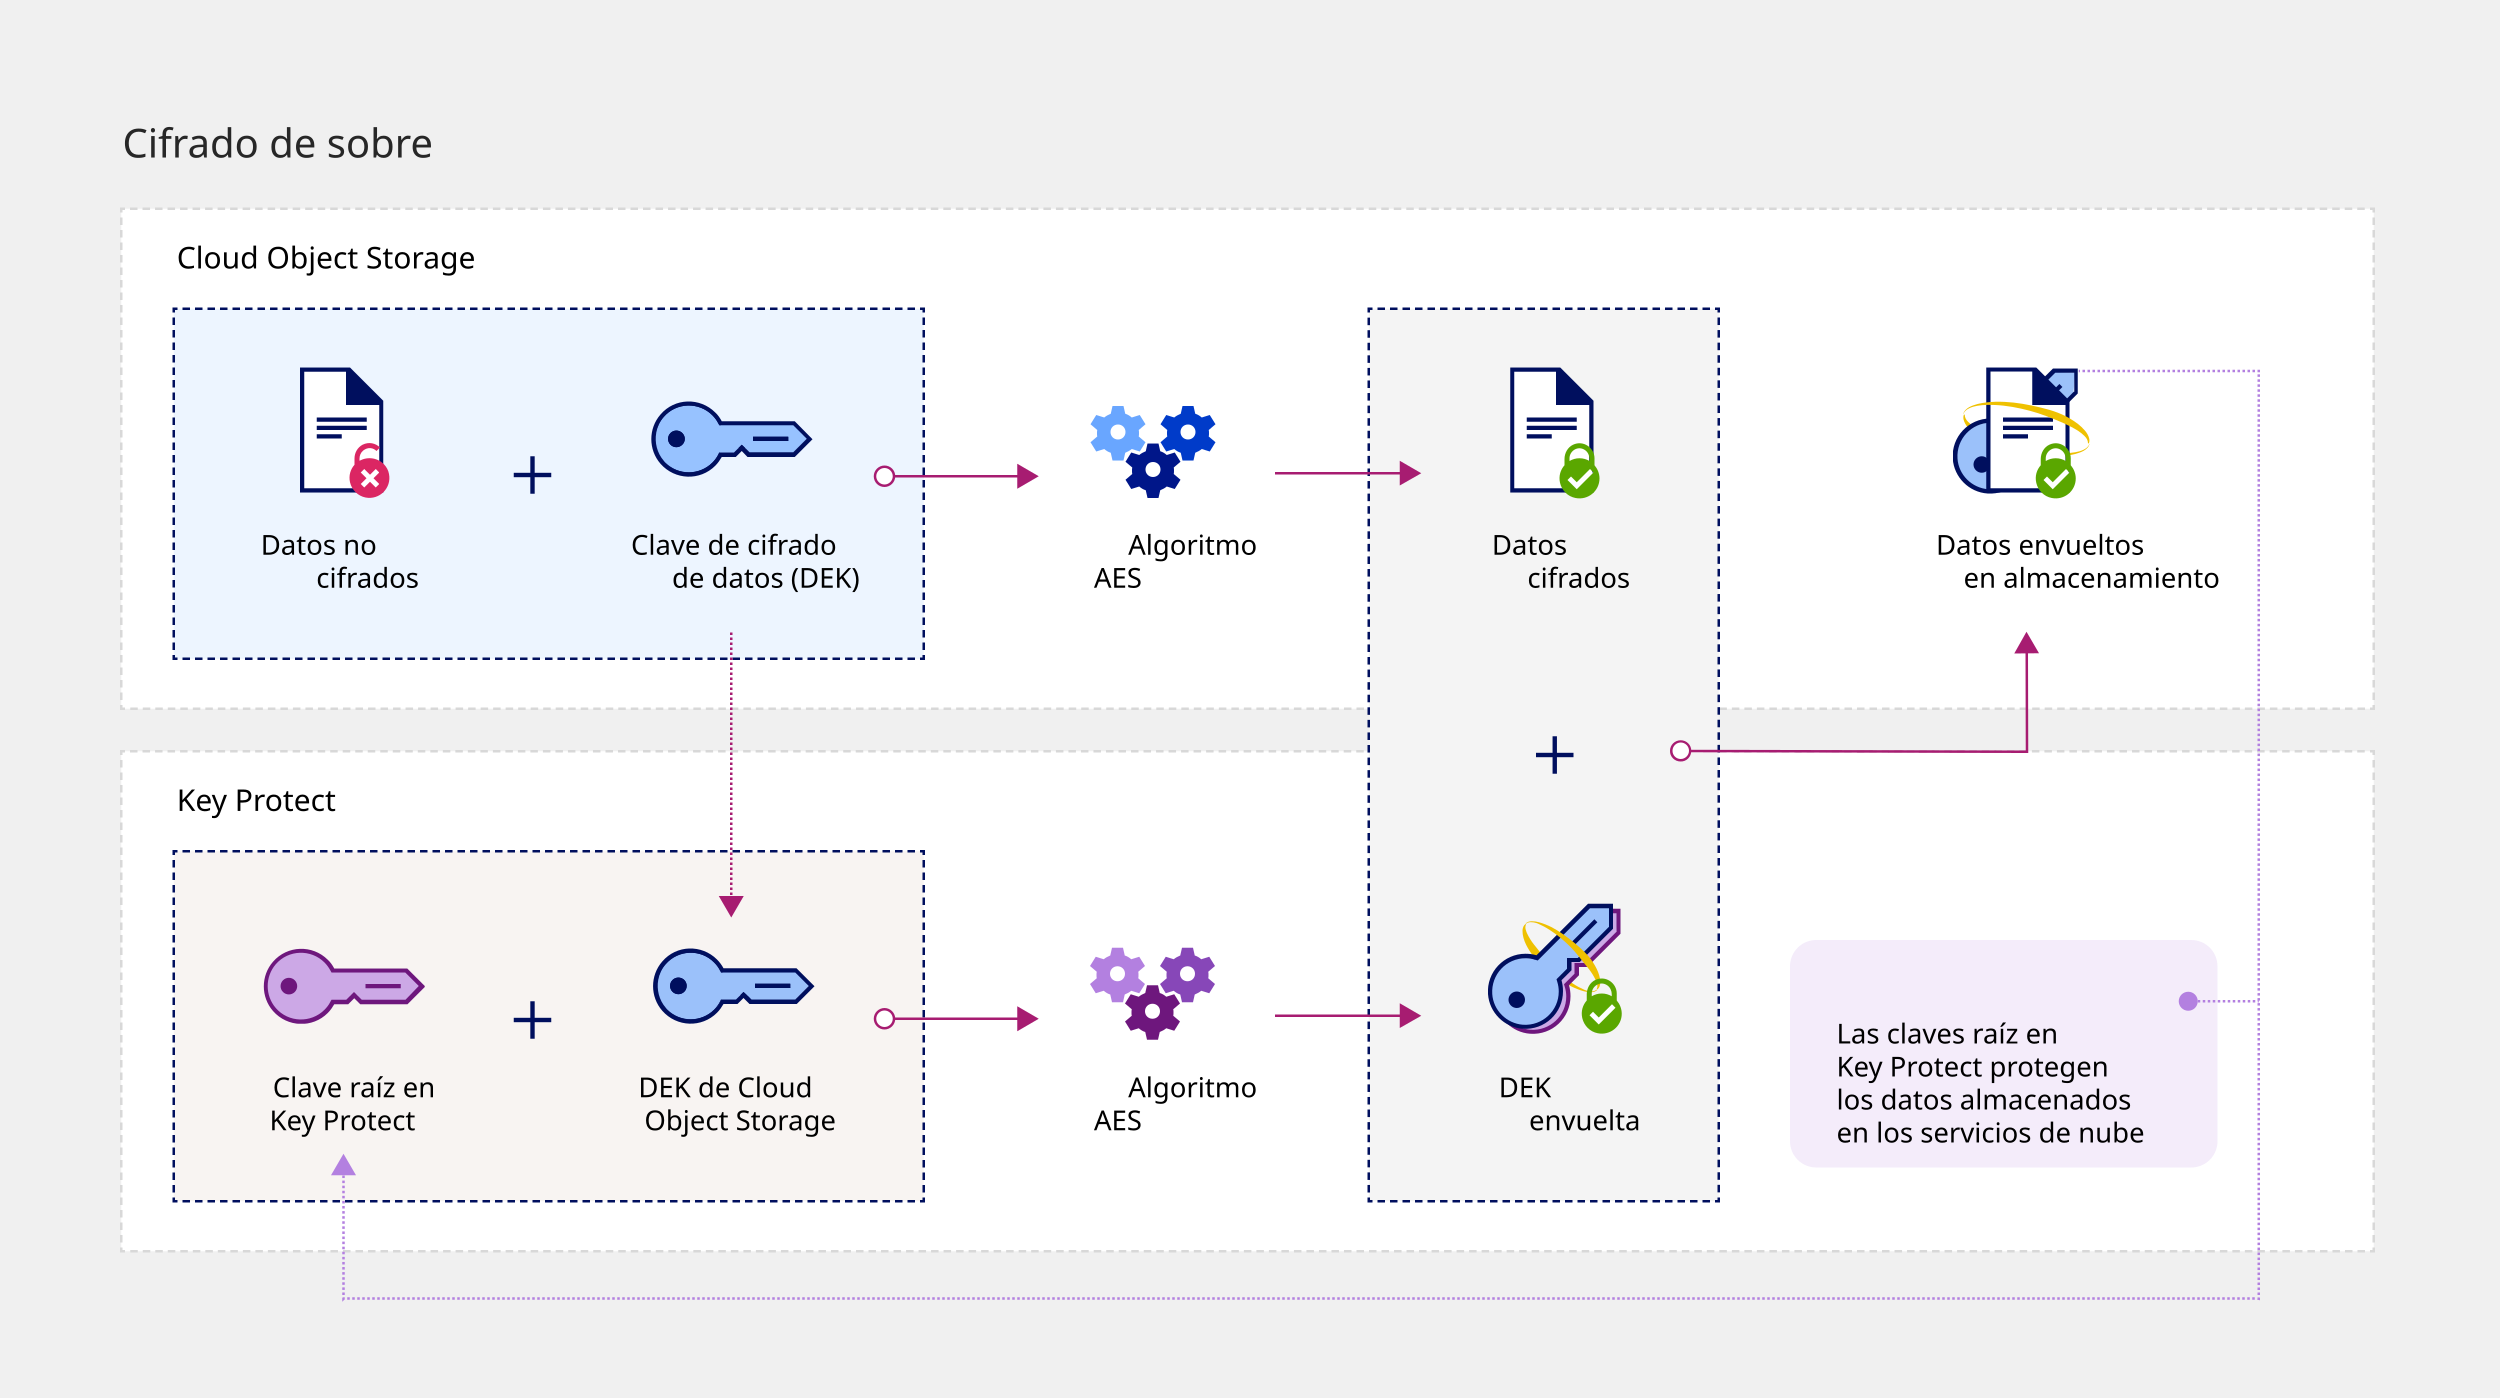
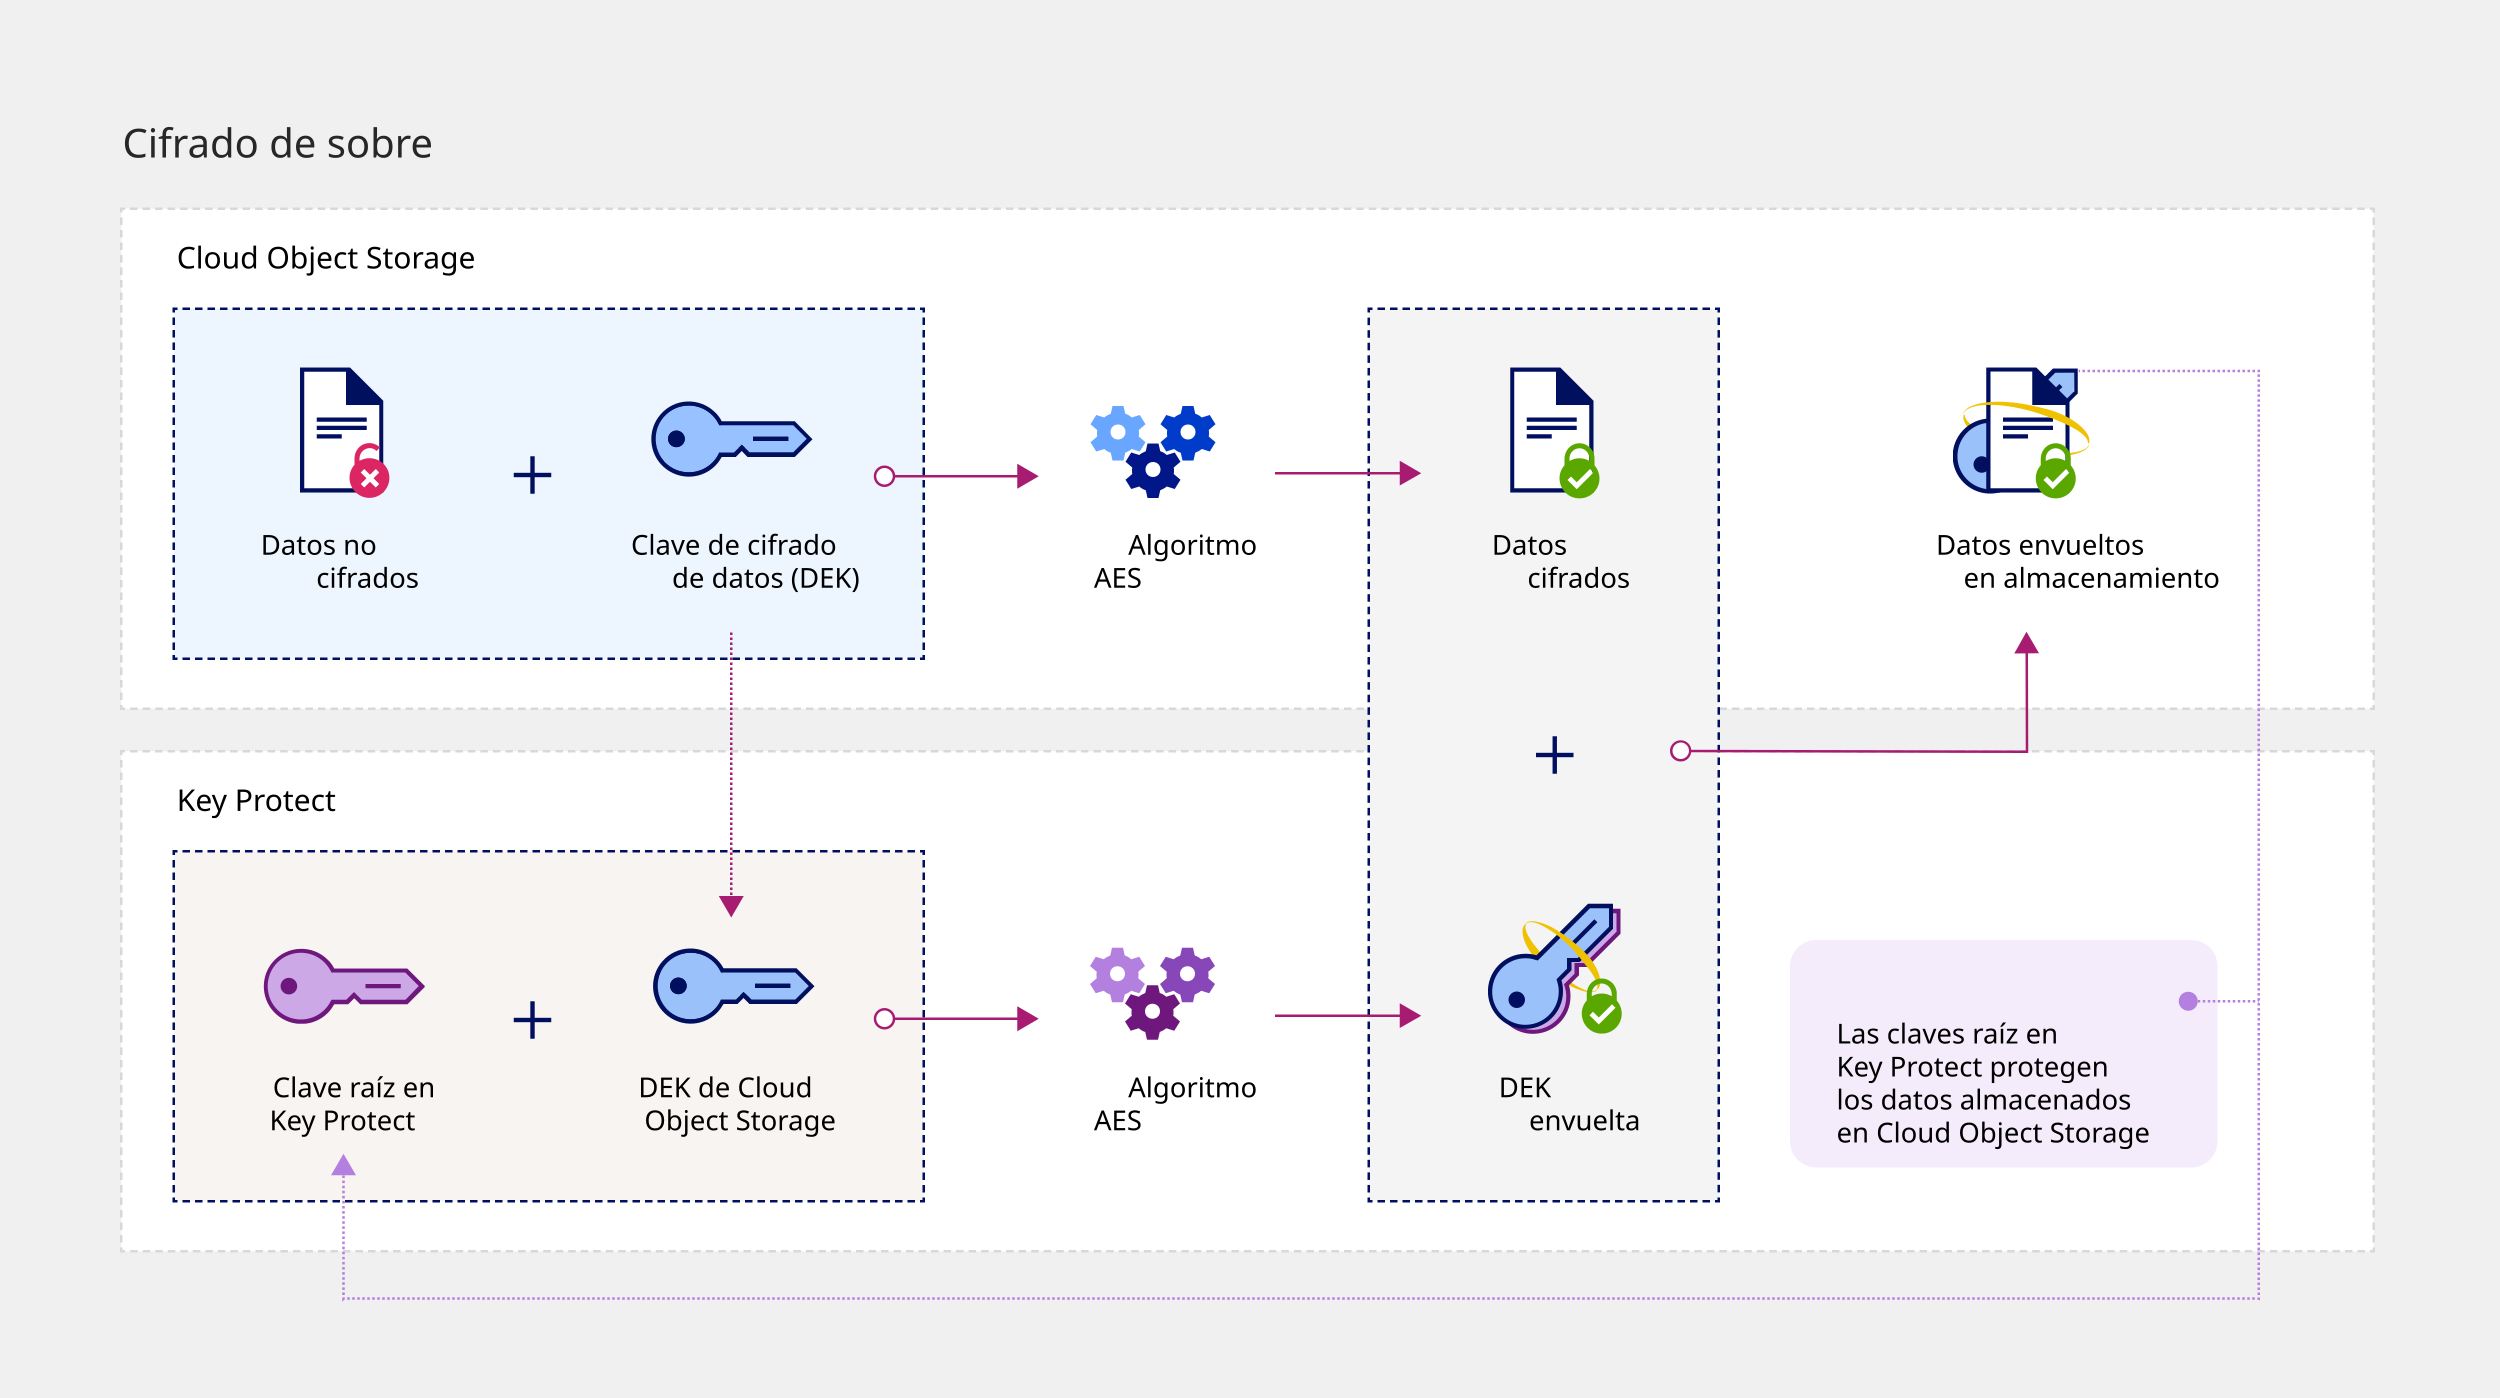
<svg xmlns="http://www.w3.org/2000/svg" xmlns:xlink="http://www.w3.org/1999/xlink" viewBox="0 0 1000 559">
  <style>.st0{fill:#fff}.st1,.st2{stroke:#d8d8d8}.st1{fill:none;stroke-miterlimit:10}.st2{stroke-dasharray:3.003,2.002}.st2,.st3,.st5,.st6,.st9{fill:none;stroke-miterlimit:10}.st3{stroke-dasharray:3,2;stroke:#d8d8d8}.st5,.st6,.st9{stroke:#000f5e}.st6,.st9{stroke-dasharray:3,2}.st9{stroke-dasharray:3.017,2.011}.st11{clip-path:url(#SVGID_2_);fill:#000f5e}.st18{clip-path:url(#SVGID_10_);fill:#6e177d}.st20{clip-path:url(#SVGID_14_);fill:#000f5e}.st25,.st28,.st29{clip-path:url(#SVGID_20_)}.st28,.st29{fill:#000f5e}.st29{clip-path:url(#SVGID_26_)}.st31{clip-path:url(#SVGID_28_)}.st35{clip-path:url(#SVGID_34_)}.st46{fill:#a71c71}.st47{fill:none;stroke:#a71c71;stroke-miterlimit:10}.st52,.st55,.st56{clip-path:url(#SVGID_50_)}.st55,.st56{fill:#000f5e}.st56{clip-path:url(#SVGID_56_)}.st58{clip-path:url(#SVGID_58_)}.st62,.st64,.st66{clip-path:url(#SVGID_66_);fill:#efc100}.st64,.st66{fill:#6e177d}.st66{fill:#000f5e}.st70,.st72,.st73{clip-path:url(#SVGID_70_);fill:#efc100}.st72,.st73{fill:#000f5e}.st73{fill:#fff}.st75,.st79{fill:none;stroke:#b380e0;stroke-miterlimit:10}.st79{stroke-dasharray:1,1}.st80{fill:#b380e0}.st83{font-family:'IBMPlexSans'}.st84{font-size:11px}.st85{font-family:'IBMPlexSans-SemiBold'}.st86{font-size:12px}</style>
  <switch>
    <g>
      <g id="Visual">
        <path class="st0" d="M48.5 83.5h901v200h-901z" />
        <path class="st1" d="M949.5 282v1.5H948" />
        <path class="st2" d="M946 283.5H51" />
        <path class="st1" d="M50 283.5h-1.5V282" />
        <path class="st3" d="M48.5 280V86" />
        <path class="st1" d="M48.5 85v-1.5H50" />
        <path class="st2" d="M52 83.5h895" />
        <path class="st1" d="M948 83.5h1.5V85" />
        <path class="st3" d="M949.5 87v194" />
        <path class="st0" d="M48.5 300.5h901v200h-901z" />
        <path class="st1" d="M949.5 499v1.5H948" />
        <path class="st2" d="M946 500.5H51" />
        <path class="st1" d="M50 500.5h-1.5V499" />
        <path class="st3" d="M48.5 497V303" />
        <path class="st1" d="M48.5 302v-1.5H50" />
        <path class="st2" d="M52 300.5h895" />
        <path class="st1" d="M948 300.5h1.5v1.5" />
        <path class="st3" d="M949.5 304v194" />
        <path fill="#edf5ff" d="M69.5 123.5h300v140h-300z" />
        <path class="st5" d="M369.5 262v1.5H368" />
        <path class="st6" d="M366 263.5H72" />
        <path class="st5" d="M71 263.5h-1.5V262" />
        <path class="st6" d="M69.5 260V126" />
        <path class="st5" d="M69.5 125v-1.5H71" />
        <path class="st6" d="M73 123.5h294" />
        <path class="st5" d="M368 123.5h1.5v1.5" />
        <path class="st6" d="M369.5 127v134" />
        <g>
          <path fill="#f8f4f2" d="M69.5 340.5h300v140h-300z" />
          <path class="st5" d="M369.5 479v1.5H368" />
          <path class="st6" d="M366 480.5H72" />
          <path class="st5" d="M71 480.5h-1.5V479" />
          <path class="st6" d="M69.5 477V343" />
          <path class="st5" d="M69.5 342v-1.5H71" />
          <path class="st6" d="M73 340.5h294" />
          <path class="st5" d="M368 340.5h1.5v1.5" />
          <path class="st6" d="M369.5 344v134" />
        </g>
        <g>
          <path fill="#f4f4f4" d="M547.5 123.5h140v357h-140z" />
          <path class="st5" d="M686 123.5h1.5v1.5" />
          <path class="st9" d="M687.5 127v351" />
          <path class="st5" d="M687.5 479v1.5H686" />
          <path class="st6" d="M684 480.5H550" />
          <path class="st5" d="M549 480.5h-1.5V479" />
          <path class="st9" d="M547.5 477V126" />
          <path class="st5" d="M547.5 125v-1.5h1.5" />
          <path class="st6" d="M551 123.5h134" />
        </g>
        <g id="Artwork_11">
          <defs>
            <path id="SVGID_1_" d="M120 147h35.8v52.3H120z" />
          </defs>
          <clipPath id="SVGID_2_">
            <use xlink:href="#SVGID_1_" overflow="visible" />
          </clipPath>
          <path clip-path="url(#SVGID_2_)" fill="#fff" d="M138.4 160v-12h-17v48h31v-36z" />
          <path class="st11" d="M121.7 148.7h16.7V162h13.3v33.3h-30v-46.6zM120 147v50h33.3v-36.7L140 147h-20z" />
          <path class="st11" d="M126.7 167h20v1.7h-20zM126.7 170.3h20v1.7h-20zM126.7 173.7h10v1.7h-10z" />
          <g clip-path="url(#SVGID_2_)">
            <defs>
              <path id="SVGID_3_" d="M120 147h35.8v52.3H120z" />
            </defs>
            <clipPath id="SVGID_4_">
              <use xlink:href="#SVGID_3_" overflow="visible" />
            </clipPath>
            <path d="M149.7 183.5c-2.2-.5-4.2-.1-5.9.8v-.8c0-1.3.5-2.5 1.5-3.3 1.9-1.5 4-1.1 5.3.2l1.4-1.4c-1.7-1.7-4.4-2.4-7-1.1-2 1.1-3.2 3.2-3.2 5.5v2.5c-1.6 1.8-2.4 4.3-1.8 7 .7 3.1 3.2 5.5 6.2 6.1 5.6 1.1 10.5-3.8 9.4-9.4-.5-2.9-2.9-5.4-5.9-6.1m2 10.1l-1.4 1.4-2.3-2.3-2.3 2.3-1.4-1.4 2.3-2.3-2.3-2.3 1.4-1.4 2.3 2.3 2.3-2.3 1.4 1.4-2.3 2.3 2.3 2.3z" clip-path="url(#SVGID_4_)" fill="#db2663" />
          </g>
        </g>
        <g id="Artwork_23_1_">
          <defs>
            <path id="SVGID_5_" d="M105.4 379.5h64.5v30h-64.5z" />
          </defs>
          <clipPath id="SVGID_6_">
            <use xlink:href="#SVGID_5_" overflow="visible" />
          </clipPath>
          <g clip-path="url(#SVGID_6_)">
            <defs>
              <path id="SVGID_7_" d="M105.4 379.5h64.5v30h-64.5z" />
            </defs>
            <clipPath id="SVGID_8_">
              <use xlink:href="#SVGID_7_" overflow="visible" />
            </clipPath>
            <g clip-path="url(#SVGID_8_)">
              <defs>
                <path id="SVGID_9_" d="M105.4 379.5h64.5v30h-64.5z" />
              </defs>
              <clipPath id="SVGID_10_">
                <use xlink:href="#SVGID_9_" overflow="visible" />
              </clipPath>
              <g opacity=".65" clip-path="url(#SVGID_10_)">
                <defs>
                  <path id="SVGID_11_" d="M106.2 380.2h62v28h-62z" />
                </defs>
                <clipPath id="SVGID_12_">
                  <use xlink:href="#SVGID_11_" overflow="visible" />
                </clipPath>
                <path d="M162.2 388.2h-29.4c-2.2-4.7-7.1-8-12.6-8-7.7 0-14 6.3-14 14s6.3 14 14 14c5.6 0 10.4-3.3 12.6-8h7.4v-2h3v2h19l6-6-6-6z" clip-path="url(#SVGID_12_)" fill="#b380e0" />
              </g>
              <path class="st18" d="M162.9 387.4h-29.2c-.7-1.3-1.5-2.5-2.6-3.5-6.1-6.1-16.2-5.8-21.9.8-4.9 5.6-4.9 14.1 0 19.7 5.8 6.6 15.8 6.9 21.9.8 1.1-1.1 1.9-2.3 2.6-3.5h5.6l2.4-2.4 2.4 2.4H163l7.1-7.1-7.2-7.2zm-.7 12.5h-17.5l-1.9-1.9-1.2-1.2-1.2 1.2-1.9 1.9h-5.9l-.5.9c-.6 1.2-1.4 2.2-2.3 3.1-5.4 5.4-14.4 5.2-19.5-.7-4.3-5-4.3-12.5 0-17.5 5.1-5.9 14.1-6.1 19.5-.7.9.9 1.7 2 2.3 3.1l.5.9h29.5l5.4 5.4-5.3 5.5z" />
              <path class="st18" d="M117.9 392.1c1.3 1.3 1.3 3.4 0 4.7-1.3 1.3-3.4 1.3-4.7 0s-1.3-3.4 0-4.7 3.4-1.3 4.7 0M146.2 393.6h14.1v1.7h-14.1z" />
            </g>
          </g>
        </g>
        <g id="Artwork_12_1_">
          <defs>
            <path id="SVGID_13_" d="M604.1 147h35.8v52.3h-35.8z" />
          </defs>
          <clipPath id="SVGID_14_">
            <use xlink:href="#SVGID_13_" overflow="visible" />
          </clipPath>
          <path clip-path="url(#SVGID_14_)" fill="#fff" d="M636.4 160v36h-31v-48h18v12z" />
          <path class="st20" d="M605.7 148.7h16.7V162h13.3v33.3h-30v-46.6zm-1.6-1.7v50h33.3v-36.7L624.1 147h-20z" />
          <path class="st20" d="M610.7 167h20v1.7h-20zM610.7 170.3h20v1.7h-20zM610.7 173.7h10v1.7h-10z" />
          <g clip-path="url(#SVGID_14_)">
            <defs>
              <path id="SVGID_15_" d="M604.1 147h35.8v52.3h-35.8z" />
            </defs>
            <clipPath id="SVGID_16_">
              <use xlink:href="#SVGID_15_" overflow="visible" />
            </clipPath>
            <path d="M637.4 191c0 3.3-2.5 6-5.5 6s-5.5-2.7-5.5-6 2.5-6 5.5-6c3.1 0 5.5 2.7 5.5 6" clip-path="url(#SVGID_16_)" fill="#fff" />
            <path d="M637.8 183.3c0-4.1-4.4-7.4-8.6-5.4-2.1 1-3.4 3.3-3.4 5.7v2.5c-1.6 1.8-2.4 4.3-1.8 7 .7 3.1 3.1 5.5 6.2 6.1 5.1 1 9.6-2.9 9.6-7.8 0-2-.8-3.9-2-5.3v-2.8zm-10 0c0-2.9 3.4-5.3 6.3-3.2 1.1.8 1.7 2.2 1.7 3.5v.8c-1.2-.7-2.5-1.1-4-1.1s-2.8.4-4 1.1v-1.1zm2.9 12.4L627 192l1.4-1.4 2.3 2.3 5.3-5.3 1.4 1.4-6.7 6.7z" clip-path="url(#SVGID_16_)" fill="#5aa700" />
          </g>
        </g>
        <g id="Artwork_24_1_">
          <defs>
            <path id="SVGID_17_" d="M261.2 379.4h64.5v30h-64.5z" />
          </defs>
          <clipPath id="SVGID_18_">
            <use xlink:href="#SVGID_17_" overflow="visible" />
          </clipPath>
          <g clip-path="url(#SVGID_18_)">
            <defs>
              <path id="SVGID_19_" d="M261.2 379.4h64.5v30h-64.5z" />
            </defs>
            <clipPath id="SVGID_20_">
              <use xlink:href="#SVGID_19_" overflow="visible" />
            </clipPath>
            <g class="st25">
              <defs>
                <path id="SVGID_21_" d="M261.2 379.4h64.5v30h-64.5z" />
              </defs>
              <clipPath id="SVGID_22_">
                <use xlink:href="#SVGID_21_" overflow="visible" />
              </clipPath>
              <g opacity=".65" clip-path="url(#SVGID_22_)">
                <defs>
                  <path id="SVGID_23_" d="M261.9 380.1h62v28h-62z" />
                </defs>
                <clipPath id="SVGID_24_">
                  <use xlink:href="#SVGID_23_" overflow="visible" />
                </clipPath>
                <path d="M317.9 388.1h-29.4c-2.2-4.7-7.1-8-12.6-8-7.7 0-14 6.3-14 14s6.3 14 14 14c5.6 0 10.4-3.3 12.6-8h7.4v-2h3v2h19l6-6-6-6z" clip-path="url(#SVGID_24_)" fill="#69a6ff" />
              </g>
            </g>
            <path class="st28" d="M302 395.1h14.1v.1H302zM297.4 396.8l1.3 1.3h-2.6z" />
            <path class="st28" d="M302 393.5h14.1v1.7H302z" />
            <g class="st25">
              <defs>
                <path id="SVGID_25_" d="M261.2 379.4h64.5v30h-64.5z" />
              </defs>
              <clipPath id="SVGID_26_">
                <use xlink:href="#SVGID_25_" overflow="visible" />
              </clipPath>
              <path class="st29" d="M273.7 392c1.3 1.3 1.3 3.4 0 4.7a3.32 3.32 0 0 1-4.7 0 3.32 3.32 0 0 1 0-4.7c1.3-1.3 3.4-1.3 4.7 0" />
              <path class="st29" d="M266.1 385.7c-1.6 1.8-2.6 4-3 6.2 1-6.7 6.6-11.8 13.3-11.8 5.7 0 10.6 3.7 12.6 8.9h-.6l-.5-.9c-.6-1.2-1.4-2.2-2.3-3.1-5.4-5.5-14.4-5.2-19.5.7M288.7 399.8c0 .1-.1.2-.1.3-2.2 4.7-6.8 8-12.2 8-3.8 0-7.2-1.6-9.6-4.2 5.2 5.2 13.6 5.1 18.8 0 .9-.9 1.7-2 2.3-3.1l.3-.6.1-.3h.4z" />
              <path class="st29" d="M318.6 387.3h-29.2c-.7-1.3-1.6-2.5-2.6-3.5-6.1-6.1-16.2-5.9-21.9.8-4.9 5.6-4.9 14.1 0 19.7 5.8 6.6 15.8 6.9 21.9.8 1.1-1.1 1.9-2.3 2.6-3.5h5.6l2.4-2.4 2.4 2.4h18.9l7.1-7.1-7.2-7.2zm-21.2 9.5l-1.3 1.3-.1.1-1.6 1.6h-5.9l-.1.3-.3.6c-.6 1.2-1.4 2.2-2.3 3.1-5.2 5.2-13.6 5.2-18.8.1-.2-.2-.5-.5-.7-.8-2.7-3.1-3.7-7.3-3-11.2.4-2.2 1.4-4.4 3-6.2 5.1-5.9 14.1-6.1 19.5-.7.9.9 1.7 2 2.3 3.1l.5.9h29.5l2 2 3.4 3.4-3.4 3.4-2 2h-17.5l-1.5-1.5-1.7-1.5z" />
              <path class="st29" d="M273.7 396.7a3.32 3.32 0 0 1-4.7 0 3.32 3.32 0 0 1 0-4.7c1.3-1.3 3.4-1.3 4.7 0 1.3 1.3 1.3 3.4 0 4.7M302 393.5h14.1v1.7H302z" />
            </g>
          </g>
        </g>
        <g id="Artwork_10">
          <defs>
            <path id="SVGID_27_" d="M205.5 182.5h15v15h-15z" />
          </defs>
          <clipPath id="SVGID_28_">
            <use xlink:href="#SVGID_27_" overflow="visible" />
          </clipPath>
          <g class="st31">
            <defs>
              <path id="SVGID_29_" d="M205.5 182.5h15v15h-15z" />
            </defs>
            <clipPath id="SVGID_30_">
              <use xlink:href="#SVGID_29_" overflow="visible" />
            </clipPath>
            <path clip-path="url(#SVGID_30_)" fill="none" stroke="#000f5e" stroke-width="1.75" stroke-miterlimit="10" d="M205.5 190h15" />
          </g>
          <g class="st31">
            <defs>
              <path id="SVGID_31_" d="M205.5 182.5h15v15h-15z" />
            </defs>
            <clipPath id="SVGID_32_">
              <use xlink:href="#SVGID_31_" overflow="visible" />
            </clipPath>
            <path clip-path="url(#SVGID_32_)" fill="none" stroke="#000f5e" stroke-width="1.75" stroke-miterlimit="10" d="M213 197.5v-15" />
          </g>
        </g>
        <g id="Artwork_10_1_">
          <defs>
            <path id="SVGID_33_" d="M205.5 400.5h15v15h-15z" />
          </defs>
          <clipPath id="SVGID_34_">
            <use xlink:href="#SVGID_33_" overflow="visible" />
          </clipPath>
          <g class="st35">
            <defs>
              <path id="SVGID_35_" d="M205.5 400.5h15v15h-15z" />
            </defs>
            <clipPath id="SVGID_36_">
              <use xlink:href="#SVGID_35_" overflow="visible" />
            </clipPath>
            <path clip-path="url(#SVGID_36_)" fill="none" stroke="#000f5e" stroke-width="1.75" stroke-miterlimit="10" d="M205.5 408h15" />
          </g>
          <g class="st35">
            <defs>
              <path id="SVGID_37_" d="M205.5 400.5h15v15h-15z" />
            </defs>
            <clipPath id="SVGID_38_">
              <use xlink:href="#SVGID_37_" overflow="visible" />
            </clipPath>
            <path clip-path="url(#SVGID_38_)" fill="none" stroke="#000f5e" stroke-width="1.75" stroke-miterlimit="10" d="M213 415.5v-15" />
          </g>
        </g>
        <g id="Artwork_15_1_">
          <defs>
            <path id="SVGID_39_" d="M436.2 162.3h50v37h-50z" />
          </defs>
          <clipPath id="SVGID_40_">
            <use xlink:href="#SVGID_39_" overflow="visible" />
          </clipPath>
          <g clip-path="url(#SVGID_40_)">
            <defs>
              <path id="SVGID_41_" d="M436.2 162.3h50v37h-50z" />
            </defs>
            <clipPath id="SVGID_42_">
              <use xlink:href="#SVGID_41_" overflow="visible" />
            </clipPath>
            <path d="M469.6 188.3c0-.5 0-.9-.1-1.3l2.7-2.3-2.3-3.7-3.2 1c-.8-.7-1.6-1.2-2.6-1.5l-.7-3.1H459l-.7 3.1c-1 .4-1.9.9-2.6 1.5l-3.2-1-2.3 3.7 2.7 2.3c-.1.4-.1.9-.1 1.3 0 .5 0 .9.1 1.3l-2.7 2.3 2.3 3.7 3.2-1c.8.7 1.6 1.2 2.6 1.5l.7 3.1h4.4l.7-3.1c1-.4 1.9-.9 2.6-1.5l3.2 1 2.3-3.7-2.7-2.3c.1-.4.1-.9.1-1.3m-8.4 2.5c-1.7 0-3-1.3-3-3s1.3-3 3-3 3 1.3 3 3-1.3 3-3 3" clip-path="url(#SVGID_42_)" fill="#001689" />
            <path d="M455.6 173.3c0-.5 0-.9-.1-1.3l2.7-2.3-2.3-3.7-3.2 1c-.8-.7-1.6-1.2-2.6-1.5l-.7-3.1H445l-.7 3.1c-1 .4-1.9.9-2.6 1.5l-3.2-1-2.3 3.7 2.7 2.3c-.1.4-.1.9-.1 1.3 0 .5 0 .9.1 1.3l-2.7 2.3 2.3 3.7 3.2-1c.8.7 1.6 1.2 2.6 1.5l.7 3.1h4.4l.7-3.1c1-.4 1.9-.9 2.6-1.5l3.2 1 2.3-3.7-2.7-2.3c.1-.4.1-.9.1-1.3m-8.4 2.5c-1.7 0-3-1.3-3-3s1.3-3 3-3 3 1.3 3 3-1.3 3-3 3" clip-path="url(#SVGID_42_)" fill="#69a6ff" />
            <path d="M483.6 173.3c0-.5 0-.9-.1-1.3l2.7-2.3-2.3-3.7-3.2 1c-.8-.7-1.6-1.2-2.6-1.5l-.7-3.1H473l-.7 3.1c-1 .4-1.9.9-2.6 1.5l-3.2-1-2.3 3.7 2.7 2.3c-.1.4-.1.9-.1 1.3 0 .5 0 .9.1 1.3l-2.7 2.3 2.3 3.7 3.2-1c.8.7 1.6 1.2 2.6 1.5l.7 3.1h4.4l.7-3.1c1-.4 1.9-.9 2.6-1.5l3.2 1 2.3-3.7-2.7-2.3c.1-.4.1-.9.1-1.3m-8.4 2.5c-1.7 0-3-1.3-3-3s1.3-3 3-3 3 1.3 3 3-1.3 3-3 3" clip-path="url(#SVGID_42_)" fill="#003bc9" />
          </g>
        </g>
        <g id="Artwork_16">
          <defs>
            <path id="SVGID_43_" d="M436 379h50v37h-50z" />
          </defs>
          <clipPath id="SVGID_44_">
            <use xlink:href="#SVGID_43_" overflow="visible" />
          </clipPath>
          <g clip-path="url(#SVGID_44_)">
            <defs>
              <path id="SVGID_45_" d="M436 379h50v37h-50z" />
            </defs>
            <clipPath id="SVGID_46_">
              <use xlink:href="#SVGID_45_" overflow="visible" />
            </clipPath>
            <path d="M469.4 405c0-.5 0-.9-.1-1.3l2.7-2.3-2.3-3.7-3.2 1c-.8-.7-1.6-1.2-2.6-1.5l-.7-3.1h-4.4l-.7 3.1c-1 .4-1.9.9-2.6 1.5l-3.2-1-2.3 3.7 2.7 2.3c-.1.4-.1.9-.1 1.3 0 .5 0 .9.1 1.3l-2.7 2.3 2.3 3.7 3.2-1c.8.7 1.6 1.2 2.6 1.5l.7 3.1h4.4l.7-3.1c1-.4 1.9-.9 2.6-1.5l3.2 1 2.3-3.7-2.7-2.3c.1-.4.1-.8.1-1.3m-8.4 2.5c-1.7 0-3-1.3-3-3s1.3-3 3-3 3 1.3 3 3-1.3 3-3 3" clip-path="url(#SVGID_46_)" fill="#6e177d" />
            <path d="M455.4 390c0-.5 0-.9-.1-1.3l2.7-2.3-2.3-3.7-3.2 1c-.8-.7-1.6-1.2-2.6-1.5l-.7-3.1h-4.4l-.7 3.1c-1 .4-1.9.9-2.6 1.5l-3.2-1-2.3 3.7 2.7 2.3c-.1.4-.1.9-.1 1.3 0 .5 0 .9.1 1.3l-2.7 2.3 2.3 3.7 3.2-1c.8.7 1.6 1.2 2.6 1.5l.7 3.1h4.4l.7-3.1c1-.4 1.9-.9 2.6-1.5l3.2 1 2.3-3.7-2.7-2.3c.1-.4.1-.8.1-1.3m-8.4 2.5c-1.7 0-3-1.3-3-3s1.3-3 3-3 3 1.3 3 3-1.3 3-3 3" clip-path="url(#SVGID_46_)" fill="#b380e0" />
            <path d="M483.4 390c0-.5 0-.9-.1-1.3l2.7-2.3-2.3-3.7-3.2 1c-.8-.7-1.6-1.2-2.6-1.5l-.7-3.1h-4.4l-.7 3.1c-1 .4-1.9.9-2.6 1.5l-3.2-1-2.3 3.7 2.7 2.3c-.1.4-.1.9-.1 1.3 0 .5 0 .9.1 1.3l-2.7 2.3 2.3 3.7 3.2-1c.8.7 1.6 1.2 2.6 1.5l.7 3.1h4.4l.7-3.1c1-.4 1.9-.9 2.6-1.5l3.2 1 2.3-3.7-2.7-2.3c.1-.4.1-.8.1-1.3m-8.4 2.5c-1.7 0-3-1.3-3-3s1.3-3 3-3 3 1.3 3 3-1.3 3-3 3" clip-path="url(#SVGID_46_)" fill="#8747b8" />
          </g>
        </g>
        <g>
          <path class="st46" d="M349.5 190.5h66" />
          <path class="st47" d="M353.5 190.5h54.8" />
          <circle class="st0" cx="353.8" cy="190.5" r="3.8" />
          <path class="st46" d="M353.8 194.8c2.3 0 4.3-1.9 4.3-4.3s-1.9-4.3-4.3-4.3c-2.3 0-4.3 1.9-4.3 4.3s1.9 4.3 4.3 4.3c2.3 0-2.4 0 0 0zm0-7.6c1.8 0 3.3 1.5 3.3 3.3s-1.5 3.3-3.3 3.3c-1.8 0-3.3-1.5-3.3-3.3s1.5-3.3 3.3-3.3c1.8 0-1.8 0 0 0z" />
          <g>
            <path class="st46" d="M406.9 195.5l8.6-5-8.6-5z" />
          </g>
        </g>
        <g>
          <path class="st47" d="M510 189.3h51.3" />
          <path class="st46" d="M559.9 194.2l8.6-4.9-8.6-5z" />
        </g>
        <g>
          <path class="st47" d="M353.5 407.5h54.8" />
          <circle class="st0" cx="353.8" cy="407.5" r="3.8" />
          <path class="st46" d="M353.8 411.8c2.3 0 4.3-1.9 4.3-4.3 0-2.3-1.9-4.3-4.3-4.3-2.3 0-4.3 1.9-4.3 4.3 0 2.3 1.9 4.3 4.3 4.3 2.3 0-2.4 0 0 0zm0-7.6c1.8 0 3.3 1.5 3.3 3.3 0 1.8-1.5 3.3-3.3 3.3-1.8 0-3.3-1.5-3.3-3.3 0-1.8 1.5-3.3 3.3-3.3 1.8 0-1.8 0 0 0z" />
          <g>
            <path class="st46" d="M406.9 412.5l8.6-5-8.6-5z" />
          </g>
        </g>
        <g>
          <path class="st47" d="M510 406.3h51.3" />
          <path class="st46" d="M559.9 411.2l8.6-4.9-8.6-5z" />
        </g>
        <g id="Artwork_24_2_">
          <defs>
            <path id="SVGID_47_" d="M260.5 160.6H325v30h-64.5z" />
          </defs>
          <clipPath id="SVGID_48_">
            <use xlink:href="#SVGID_47_" overflow="visible" />
          </clipPath>
          <g clip-path="url(#SVGID_48_)">
            <defs>
              <path id="SVGID_49_" d="M260.5 160.6H325v30h-64.5z" />
            </defs>
            <clipPath id="SVGID_50_">
              <use xlink:href="#SVGID_49_" overflow="visible" />
            </clipPath>
            <g class="st52">
              <defs>
                <path id="SVGID_51_" d="M260.5 160.6H325v30h-64.5z" />
              </defs>
              <clipPath id="SVGID_52_">
                <use xlink:href="#SVGID_51_" overflow="visible" />
              </clipPath>
              <g opacity=".65" clip-path="url(#SVGID_52_)">
                <defs>
                  <path id="SVGID_53_" d="M261.2 161.2h62v28h-62z" />
                </defs>
                <clipPath id="SVGID_54_">
                  <use xlink:href="#SVGID_53_" overflow="visible" />
                </clipPath>
                <path d="M317.2 169.2h-29.4c-2.2-4.7-7.1-8-12.6-8-7.7 0-14 6.3-14 14s6.3 14 14 14c5.6 0 10.4-3.3 12.6-8h7.4v-2h3v2h19l6-6-6-6z" clip-path="url(#SVGID_54_)" fill="#69a6ff" />
              </g>
            </g>
            <path class="st55" d="M301.2 176.2h14.1v.1h-14.1zM296.7 177.9l1.3 1.3h-2.6z" />
            <path class="st55" d="M301.2 174.7h14.1v1.7h-14.1z" />
            <g class="st52">
              <defs>
                <path id="SVGID_55_" d="M260.5 160.6H325v30h-64.5z" />
              </defs>
              <clipPath id="SVGID_56_">
                <use xlink:href="#SVGID_55_" overflow="visible" />
              </clipPath>
              <path class="st56" d="M272.9 173.2c1.3 1.3 1.3 3.4 0 4.7a3.32 3.32 0 0 1-4.7 0 3.32 3.32 0 0 1 0-4.7c1.3-1.3 3.4-1.3 4.7 0" />
              <path class="st56" d="M265.4 166.8c-1.6 1.8-2.6 4-3 6.2 1-6.7 6.6-11.8 13.3-11.8 5.7 0 10.6 3.7 12.6 8.9h-.6l-.5-.9c-.6-1.2-1.4-2.2-2.3-3.1-5.4-5.4-14.4-5.2-19.5.7M288 181c0 .1-.1.2-.1.3-2.2 4.7-6.8 8-12.2 8-3.8 0-7.2-1.6-9.6-4.2 5.2 5.2 13.6 5.1 18.8 0 .9-.9 1.7-2 2.3-3.1l.3-.6.1-.3h.4z" />
              <path class="st56" d="M317.9 168.5h-29.2c-.7-1.3-1.5-2.5-2.6-3.5-6.1-6.1-16.2-5.9-21.9.8-4.9 5.6-4.9 14.1 0 19.7 5.8 6.6 15.8 6.9 21.9.8 1.1-1.1 1.9-2.3 2.6-3.5h5.6l2.4-2.4 2.3 2.4h18.9l7.1-7.1-7.1-7.2zm-21.2 9.4l-1.3 1.3-.2.2-1.6 1.6h-5.9l-.1.3-.3.6c-.6 1.2-1.4 2.2-2.3 3.1-5.2 5.2-13.6 5.2-18.8.1-.2-.2-.5-.5-.7-.8-2.7-3.1-3.7-7.3-3-11.2v-.1c.4-2.2 1.4-4.4 3-6.2 5.1-5.9 14.1-6.1 19.5-.7.9.9 1.7 2 2.3 3.1l.5.9h29.5l2 2 3.4 3.4-3.4 3.4-2 2h-17.5l-1.5-1.5-1.6-1.5z" />
              <path class="st56" d="M272.9 177.9a3.32 3.32 0 0 1-4.7 0 3.32 3.32 0 0 1 0-4.7c1.3-1.3 3.4-1.3 4.7 0 1.4 1.3 1.4 3.4 0 4.7M301.2 174.7h14.1v1.7h-14.1z" />
            </g>
          </g>
        </g>
        <g id="Artwork_10_2_">
          <defs>
            <path id="SVGID_57_" d="M614.4 294.5h15v15h-15z" />
          </defs>
          <clipPath id="SVGID_58_">
            <use xlink:href="#SVGID_57_" overflow="visible" />
          </clipPath>
          <g class="st58">
            <defs>
              <path id="SVGID_59_" d="M614.4 294.5h15v15h-15z" />
            </defs>
            <clipPath id="SVGID_60_">
              <use xlink:href="#SVGID_59_" overflow="visible" />
            </clipPath>
            <path clip-path="url(#SVGID_60_)" fill="none" stroke="#000f5e" stroke-width="1.75" stroke-miterlimit="10" d="M614.4 302h15" />
          </g>
          <g class="st58">
            <defs>
              <path id="SVGID_61_" d="M614.4 294.5h15v15h-15z" />
            </defs>
            <clipPath id="SVGID_62_">
              <use xlink:href="#SVGID_61_" overflow="visible" />
            </clipPath>
            <path clip-path="url(#SVGID_62_)" fill="none" stroke="#000f5e" stroke-width="1.75" stroke-miterlimit="10" d="M621.9 309.5v-15" />
          </g>
        </g>
        <g id="Artwork_27">
          <defs>
            <path id="SVGID_63_" d="M595.2 361.5h53.5v52h-53.5z" />
          </defs>
          <clipPath id="SVGID_64_">
            <use xlink:href="#SVGID_63_" overflow="visible" />
          </clipPath>
          <g clip-path="url(#SVGID_64_)">
            <defs>
              <path id="SVGID_65_" d="M595.2 361.5h53.5v52h-53.5z" />
            </defs>
            <clipPath id="SVGID_66_">
              <use xlink:href="#SVGID_65_" overflow="visible" />
            </clipPath>
            <path class="st62" d="M638.9 395.9c-.6.8-1.7 1-2.6 1-.5 0-.9-.1-1.4-.1-.4-.1-.9-.2-1.4-.3-1.8-.5-3.5-1.2-5.1-2-3.2-1.7-6.2-3.9-9-6.2-1.4-1.2-2.8-2.4-4.1-3.7-1.3-1.3-2.5-2.7-3.5-4.3-1-1.6-1.9-3.3-2.4-5.1-.1-.5-.2-.9-.3-1.4 0-.5-.1-1-.1-1.5s.1-1 .3-1.5c.1-.2.2-.5.4-.7l.5-.5.2.2c-.4.8-.3 1.6 0 2.4.2.8.6 1.5 1 2.3.8 1.5 1.8 2.9 2.9 4.2 2.2 2.7 4.2 5.5 6.7 8s5.2 4.8 8.1 6.7c1.5 1 3 1.8 4.6 2.5.4.2.8.3 1.2.4.4.1.8.2 1.3.2.8.1 1.7 0 2.4-.6h.3z" />
            <path d="M647.2 365.1l-9.2-.3.3.4h-.2l-.4-.4-17.7 17.7.2.2-3.1 3.1c-1.3-.4-2.7-.6-4.2-.6-7.7 0-14 6-14 13.5s6.3 13.5 14 13.5 14-6 14-13.5c0-1.6-.3-3.2-.9-4.6l4.9-4.9-1-1 2.5-2.5 1 1 12.7-12.7.3.4.1-.8.4-.3-.3-.3.6-7.9z" clip-path="url(#SVGID_66_)" fill="#cba9e6" />
            <path class="st64" d="M638.2 363.5l-20.6 20.6c-1.4-.4-2.8-.6-4.4-.6-8.6 0-15.6 7.3-15 16.1.5 7.4 6.5 13.4 13.9 13.9 8.8.6 16.1-6.3 16.1-15 0-1.5-.2-3-.6-4.4l4-4v-3.3h3.3l13.3-13.3v-10h-10zm8.3 9.3l-12.4 12.4h-4.3v4.3l-3.5 3.5-.7.7.3 1c.4 1.3.6 2.6.6 3.9 0 7.7-6.5 13.8-14.3 13.3-6.6-.5-11.9-5.8-12.3-12.3-.5-7.8 5.6-14.3 13.3-14.3 1.3 0 2.6.2 3.9.6l1 .3.7-.7 20.2-20.2h7.6v7.5z" />
            <path class="st64" d="M609.7 398.6c1.8 0 3.3 1.5 3.3 3.3 0 1.8-1.5 3.3-3.3 3.3-1.8 0-3.3-1.5-3.3-3.3 0-1.8 1.5-3.3 3.3-3.3" />
            <path transform="rotate(-45.001 636.41 375.248)" class="st64" d="M629.3 374.4h14.1v1.7h-14.1z" />
            <path d="M644.2 363.1l-9.2-.3.3.4h-.2l-.4-.4-17.7 17.7.2.2-3.1 3.1c-1.3-.4-2.7-.6-4.2-.6-7.7 0-14 6-14 13.5s6.3 13.5 14 13.5 14-6 14-13.5c0-1.6-.3-3.2-.9-4.6l4.9-4.9-1-1 2.5-2.5 1 1 12.7-12.7.3.4.1-.8.4-.3-.3-.3.6-7.9z" clip-path="url(#SVGID_66_)" fill="#9bc1fa" />
            <path class="st66" d="M635.2 361.5l-20.6 20.6c-1.4-.4-2.8-.6-4.4-.6-8.6 0-15.6 7.3-15 16.1.5 7.4 6.5 13.4 13.9 13.9 8.8.6 16.1-6.3 16.1-15 0-1.5-.2-3-.6-4.4l4-4v-3.3h3.3l13.3-13.3v-10h-10zm8.3 9.3l-12.4 12.4h-4.3v4.3l-3.5 3.5-.7.7.3 1c.4 1.3.6 2.6.6 3.9 0 7.7-6.5 13.8-14.3 13.3-6.6-.5-11.9-5.8-12.3-12.3-.5-7.8 5.6-14.3 13.3-14.3 1.3 0 2.6.2 3.9.6l1 .3.7-.7 20.2-20.2h7.6v7.5z" />
            <path class="st66" d="M606.7 396.6c1.8 0 3.3 1.5 3.3 3.3 0 1.8-1.5 3.3-3.3 3.3-1.8 0-3.3-1.5-3.3-3.3 0-1.8 1.5-3.3 3.3-3.3" />
            <path transform="rotate(-45.001 633.41 373.248)" class="st66" d="M626.3 372.4h14.1v1.7h-14.1z" />
            <path class="st62" d="M610.2 369.5c.6-.8 1.7-1 2.6-1 .5 0 .9.1 1.4.1.5.1.9.2 1.4.3 1.8.5 3.5 1.2 5.1 2 3.2 1.7 6.2 3.9 9 6.2 1.4 1.2 2.8 2.4 4.1 3.7 1.3 1.3 2.5 2.7 3.5 4.3 1 1.6 1.9 3.3 2.4 5.1.1.5.2.9.3 1.4 0 .5.1 1 .1 1.5s-.1 1-.3 1.5c-.1.2-.2.5-.4.7l-.5.5-.2-.2c.4-.8.3-1.6 0-2.4-.2-.8-.6-1.5-1-2.3-.8-1.5-1.8-2.9-2.9-4.2-2.2-2.7-4.2-5.5-6.7-8s-5.2-4.8-8.2-6.7c-1.5-1-3-1.8-4.6-2.5-.4-.2-.8-.3-1.2-.4-.4-.1-.8-.2-1.3-.2-.8-.1-1.7 0-2.4.6h-.2z" />
            <path d="M646.7 405.1c0 3.3-2.5 6-5.5 6s-5.5-2.7-5.5-6 2.5-6 5.5-6 5.5 2.7 5.5 6" clip-path="url(#SVGID_66_)" fill="#fff" />
            <path d="M646.7 397.4c0-4.1-4.4-7.4-8.6-5.4-2.1 1-3.4 3.3-3.4 5.7v2.5c-1.6 1.8-2.4 4.3-1.8 7 .7 3.1 3.1 5.5 6.2 6.1 5.1 1 9.6-2.9 9.6-7.8 0-2-.8-3.9-2-5.3v-2.8zm-10 0c0-2.9 3.4-5.3 6.3-3.2 1.1.8 1.7 2.2 1.7 3.5v.8c-1.2-.7-2.5-1.1-4-1.1s-2.8.4-4 1.1v-1.1zm2.8 12.4l-3.7-3.7 1.4-1.4 2.3 2.3 5.3-5.3 1.4 1.4-6.7 6.7z" clip-path="url(#SVGID_66_)" fill="#5aa700" />
          </g>
        </g>
        <g id="Artwork_29">
          <defs>
            <path id="SVGID_67_" d="M781.2 147h54.9v52.3h-54.9z" />
          </defs>
          <clipPath id="SVGID_68_">
            <use xlink:href="#SVGID_67_" overflow="visible" />
          </clipPath>
          <g clip-path="url(#SVGID_68_)">
            <defs>
              <path id="SVGID_69_" d="M781.2 147h54.9v52.3h-54.9z" />
            </defs>
            <clipPath id="SVGID_70_">
              <use xlink:href="#SVGID_69_" overflow="visible" />
            </clipPath>
            <path class="st70" d="M835.8 177.5c-.2 1.3-1.3 2.2-2.3 2.8-1.1.6-2.3 1-3.4 1.3-2.4.6-4.8.8-7.2.9-4.9.1-9.7-.5-14.4-1.5-4.7-1-9.5-2.1-13.9-4.4-2.2-1.2-4.3-2.5-6.1-4.2-.9-.9-1.8-1.8-2.4-2.9-.3-.6-.6-1.2-.7-1.8-.1-.6-.1-1.4.2-1.9l.3.1c0 1.2.6 2.1 1.4 2.9.8.8 1.7 1.5 2.6 2.1 1.9 1.2 4 2.2 6.1 3.2 4.3 1.8 8.6 3.6 13.2 4.8 4.5 1.2 9.2 2.1 13.9 2.3 2.3.1 4.7.1 7-.3 1.2-.2 2.3-.5 3.3-1s2-1.2 2.3-2.3l.1-.1z" />
            <path d="M830.1 149l-9.2-.3.3.4h-.2l-.4-.4-17.7 17.7.2.2-3.1 3.1c-1.3-.4-2.7-.6-4.2-.6-7.7 0-14 6-14 13.5s6.3 13.5 14 13.5 14-6 14-13.5c0-1.6-.3-3.2-.9-4.6l4.9-4.9-1-1 2.5-2.5 1 1 12.7-12.7.3.4.1-.8.3-.3-.3-.3.7-7.9z" clip-path="url(#SVGID_70_)" fill="#9bc1fa" />
            <path class="st72" d="M821.2 147.4L800.5 168c-1.4-.4-2.8-.6-4.4-.6-8.6 0-15.6 7.3-15 16.1.5 7.4 6.5 13.4 13.9 13.9 8.8.6 16.1-6.3 16.1-15 0-1.5-.2-3-.6-4.4l4-4v-3.3h3.3l13.3-13.3v-10h-9.9zm8.3 9.3L817.2 169h-4.3v4.3l-3.5 3.5-.7.7.3 1c.4 1.3.6 2.6.6 3.9 0 7.7-6.5 13.8-14.3 13.3-6.6-.5-11.9-5.8-12.3-12.3-.5-7.8 5.6-14.3 13.3-14.3 1.3 0 2.6.2 3.9.6l1 .3.7-.7 20.2-20.2h7.6v7.6z" />
            <path class="st72" d="M792.7 182.5c1.8 0 3.3 1.5 3.3 3.3 0 1.8-1.5 3.3-3.3 3.3-1.8 0-3.3-1.5-3.3-3.3 0-1.8 1.5-3.3 3.3-3.3" />
            <path transform="rotate(-45.001 819.395 159.136)" class="st72" d="M812.3 158.3h14.1v1.7h-14.1z" />
            <path class="st73" d="M826.9 160v36h-31v-48h18v12z" />
            <path class="st72" d="M814.5 147h-20v50h33.3v-36.7L814.5 147zm11.7 48.3h-30v-46.7h16.7V162h13.3v33.3z" />
            <path class="st72" d="M801.2 167h20v1.7h-20zM801.2 170.3h20v1.7h-20zM801.2 173.7h10v1.7h-10z" />
            <path class="st70" d="M785.3 165.7c.2-1.3 1.3-2.2 2.3-2.8 1.1-.6 2.3-1 3.4-1.3 2.4-.6 4.8-.8 7.2-.9 4.9-.1 9.7.5 14.4 1.5 4.7 1 9.5 2.1 13.9 4.4 2.2 1.2 4.3 2.5 6.1 4.2.9.9 1.8 1.8 2.4 2.9.3.6.6 1.2.7 1.8.1.6.1 1.3-.2 1.9l-.3-.1c0-1.2-.6-2.1-1.4-2.9-.8-.8-1.7-1.5-2.6-2.1-1.9-1.2-4-2.2-6.1-3.2-4.3-1.8-8.6-3.6-13.2-4.8-4.5-1.2-9.2-2.1-13.9-2.3-2.3-.1-4.7-.1-7 .3-1.2.2-2.3.5-3.3 1s-2 1.2-2.3 2.3l-.1.1z" />
            <path class="st73" d="M827.9 191c0 3.3-2.5 6-5.5 6s-5.5-2.7-5.5-6 2.5-6 5.5-6 5.5 2.7 5.5 6" />
            <path d="M828.3 183.3c0-4.1-4.4-7.4-8.6-5.4-2.1 1-3.4 3.3-3.4 5.7v2.5c-1.6 1.8-2.4 4.3-1.8 7 .7 3.1 3.1 5.5 6.2 6.1 5.1 1 9.6-2.9 9.6-7.8 0-2-.8-3.9-2-5.3v-2.8zm-10 0c0-2.9 3.4-5.3 6.3-3.2 1.1.8 1.7 2.2 1.7 3.5v.8c-1.2-.7-2.5-1.1-4-1.1s-2.8.4-4 1.1v-1.1zm2.8 12.4l-3.7-3.7 1.4-1.4 2.3 2.3 5.3-5.3 1.4 1.4-6.7 6.7z" clip-path="url(#SVGID_70_)" fill="#5aa700" />
          </g>
        </g>
        <g>
          <path class="st47" d="M810.7 259.9c0 13.4.1 40.8.1 40.8l-138.8-.3" />
          <path class="st46" d="M805.7 261.4l4.9-8.7 5 8.6z" />
          <ellipse transform="rotate(-89.86 672.257 300.385)" class="st0" cx="672.3" cy="300.4" rx="3.8" ry="3.8" />
          <path class="st46" d="M672.3 296.1c2.3 0 4.3 1.9 4.2 4.3 0 2.3-1.9 4.3-4.3 4.2-2.3 0-4.3-1.9-4.2-4.3 0-2.3 1.9-4.2 4.3-4.2 2.3 0-2.4 0 0 0zm0 7.5c1.8 0 3.3-1.5 3.3-3.3 0-1.8-1.5-3.3-3.3-3.3-1.8 0-3.3 1.5-3.3 3.3 0 1.9 1.5 3.3 3.3 3.3 1.7.1-1.8 0 0 0z" />
        </g>
        <g>
          <path class="st75" d="M137.4 468.7v.5" />
          <path fill="none" stroke="#b380e0" stroke-miterlimit="10" stroke-dasharray="1.017,1.017" d="M137.4 470.2v48.3" />
          <path class="st75" d="M137.4 519v.5l.1-.1h.4" />
          <path fill="none" stroke="#b380e0" stroke-miterlimit="10" stroke-dasharray="1,1" d="M138.9 519.4h763.6" />
          <path class="st75" d="M903 519.4l.5.1v-.5" />
          <path fill="none" stroke="#b380e0" stroke-miterlimit="10" stroke-dasharray=".998,.998" d="M903.5 518V149.4" />
          <path class="st75" d="M903.5 148.9v-.5h-.5" />
          <path class="st79" d="M902 148.4h-69.5" />
          <path class="st75" d="M832 148.4h-.5" />
          <path class="st80" d="M132.4 470.1l5-8.6 5 8.6z" />
        </g>
        <path d="M876.5 467h-150c-5.8 0-10.5-4.7-10.5-10.5v-70c0-5.8 4.7-10.5 10.5-10.5h150c5.8 0 10.5 4.7 10.5 10.5v70c0 5.8-4.7 10.5-10.5 10.5z" opacity=".15" fill="#b380e0" />
        <g>
          <path class="st79" d="M875.1 400.5h28.4" />
          <circle class="st80" cx="875.3" cy="400.5" r="3.8" />
        </g>
        <g>
          <path fill="none" stroke="#a71c71" stroke-miterlimit="10" stroke-dasharray="1,1" d="M292.5 253v106.8" />
          <path class="st46" d="M287.5 358.4l5 8.6 5-8.6z" />
        </g>
      </g>
      <g id="Text">
        <text transform="translate(599.503 438.896)">
          <tspan x="0" y="0" class="st83 st84">DEK</tspan>
          <tspan x="12.1" y="13.2" class="st83 st84">envuelta</tspan>
        </text>
        <text transform="translate(451.281 221.896)">
          <tspan x="0" y="0" class="st83 st84">Algoritmo</tspan>
          <tspan x="-13.7" y="13.2" class="st83 st84">AES</tspan>
        </text>
        <text transform="translate(255.347 438.896)">
          <tspan x="0" y="0" class="st83 st84">DEK de Cloud</tspan>
          <tspan x="2.4" y="13.2" class="st83 st84">Object Storage</tspan>
        </text>
        <text transform="translate(109.115 438.895)">
          <tspan x="0" y="0" class="st83 st84">Clave raíz en</tspan>
          <tspan x="-1.3" y="13.2" class="st83 st84">Key Protect</tspan>
        </text>
        <text transform="translate(70.717 324.375)" class="st85 st86">Key Protect</text>
        <text transform="translate(596.758 221.896)">
          <tspan x="0" y="0" class="st83 st84">Datos</tspan>
          <tspan x="14.2" y="13.2" class="st83 st84">cifrados</tspan>
        </text>
        <text transform="translate(451.281 438.896)">
          <tspan x="0" y="0" class="st83 st84">Algoritmo</tspan>
          <tspan x="-13.7" y="13.2" class="st83 st84">AES</tspan>
        </text>
        <text transform="translate(252.405 221.896)">
          <tspan x="0" y="0" class="st83 st84">Clave de cifrado </tspan>
          <tspan x="16.4" y="13.2" class="st83 st84">de datos (DEK)</tspan>
        </text>
        <text transform="translate(104.304 221.896)">
          <tspan x="0" y="0" class="st83 st84">Datos no</tspan>
          <tspan x="22.2" y="13.2" class="st83 st84">cifrados</tspan>
        </text>
        <text transform="translate(70.717 107.376)" class="st85 st86">Cloud Object Storage</text>
        <text transform="translate(49 63)" font-size="16" font-family="IBMPlexSans-Bold" fill="#272727">Cifrado de sobre</text>
        <text transform="translate(774.421 221.896)">
          <tspan x="0" y="0" class="st85 st84">Datos envueltos</tspan>
          <tspan x="11" y="13.2" class="st85 st84">en almacenamiento</tspan>
        </text>
        <text transform="translate(734.612 417.398)">
          <tspan x="0" y="0" class="st83 st84">Las claves raíz en </tspan>
          <tspan x="0" y="13.2" class="st85 st84">Key Protect protegen </tspan>
          <tspan x="0" y="26.4" class="st83 st84">los datos almacenados</tspan>
-           <tspan x="0" y="39.6" class="st85 st84">en los servicios de nube</tspan>
+           <tspan x="0" y="39.6" class="st85 st84">en Cloud Object Storage</tspan>
        </text>
      </g>
    </g>
  </switch>
</svg>
